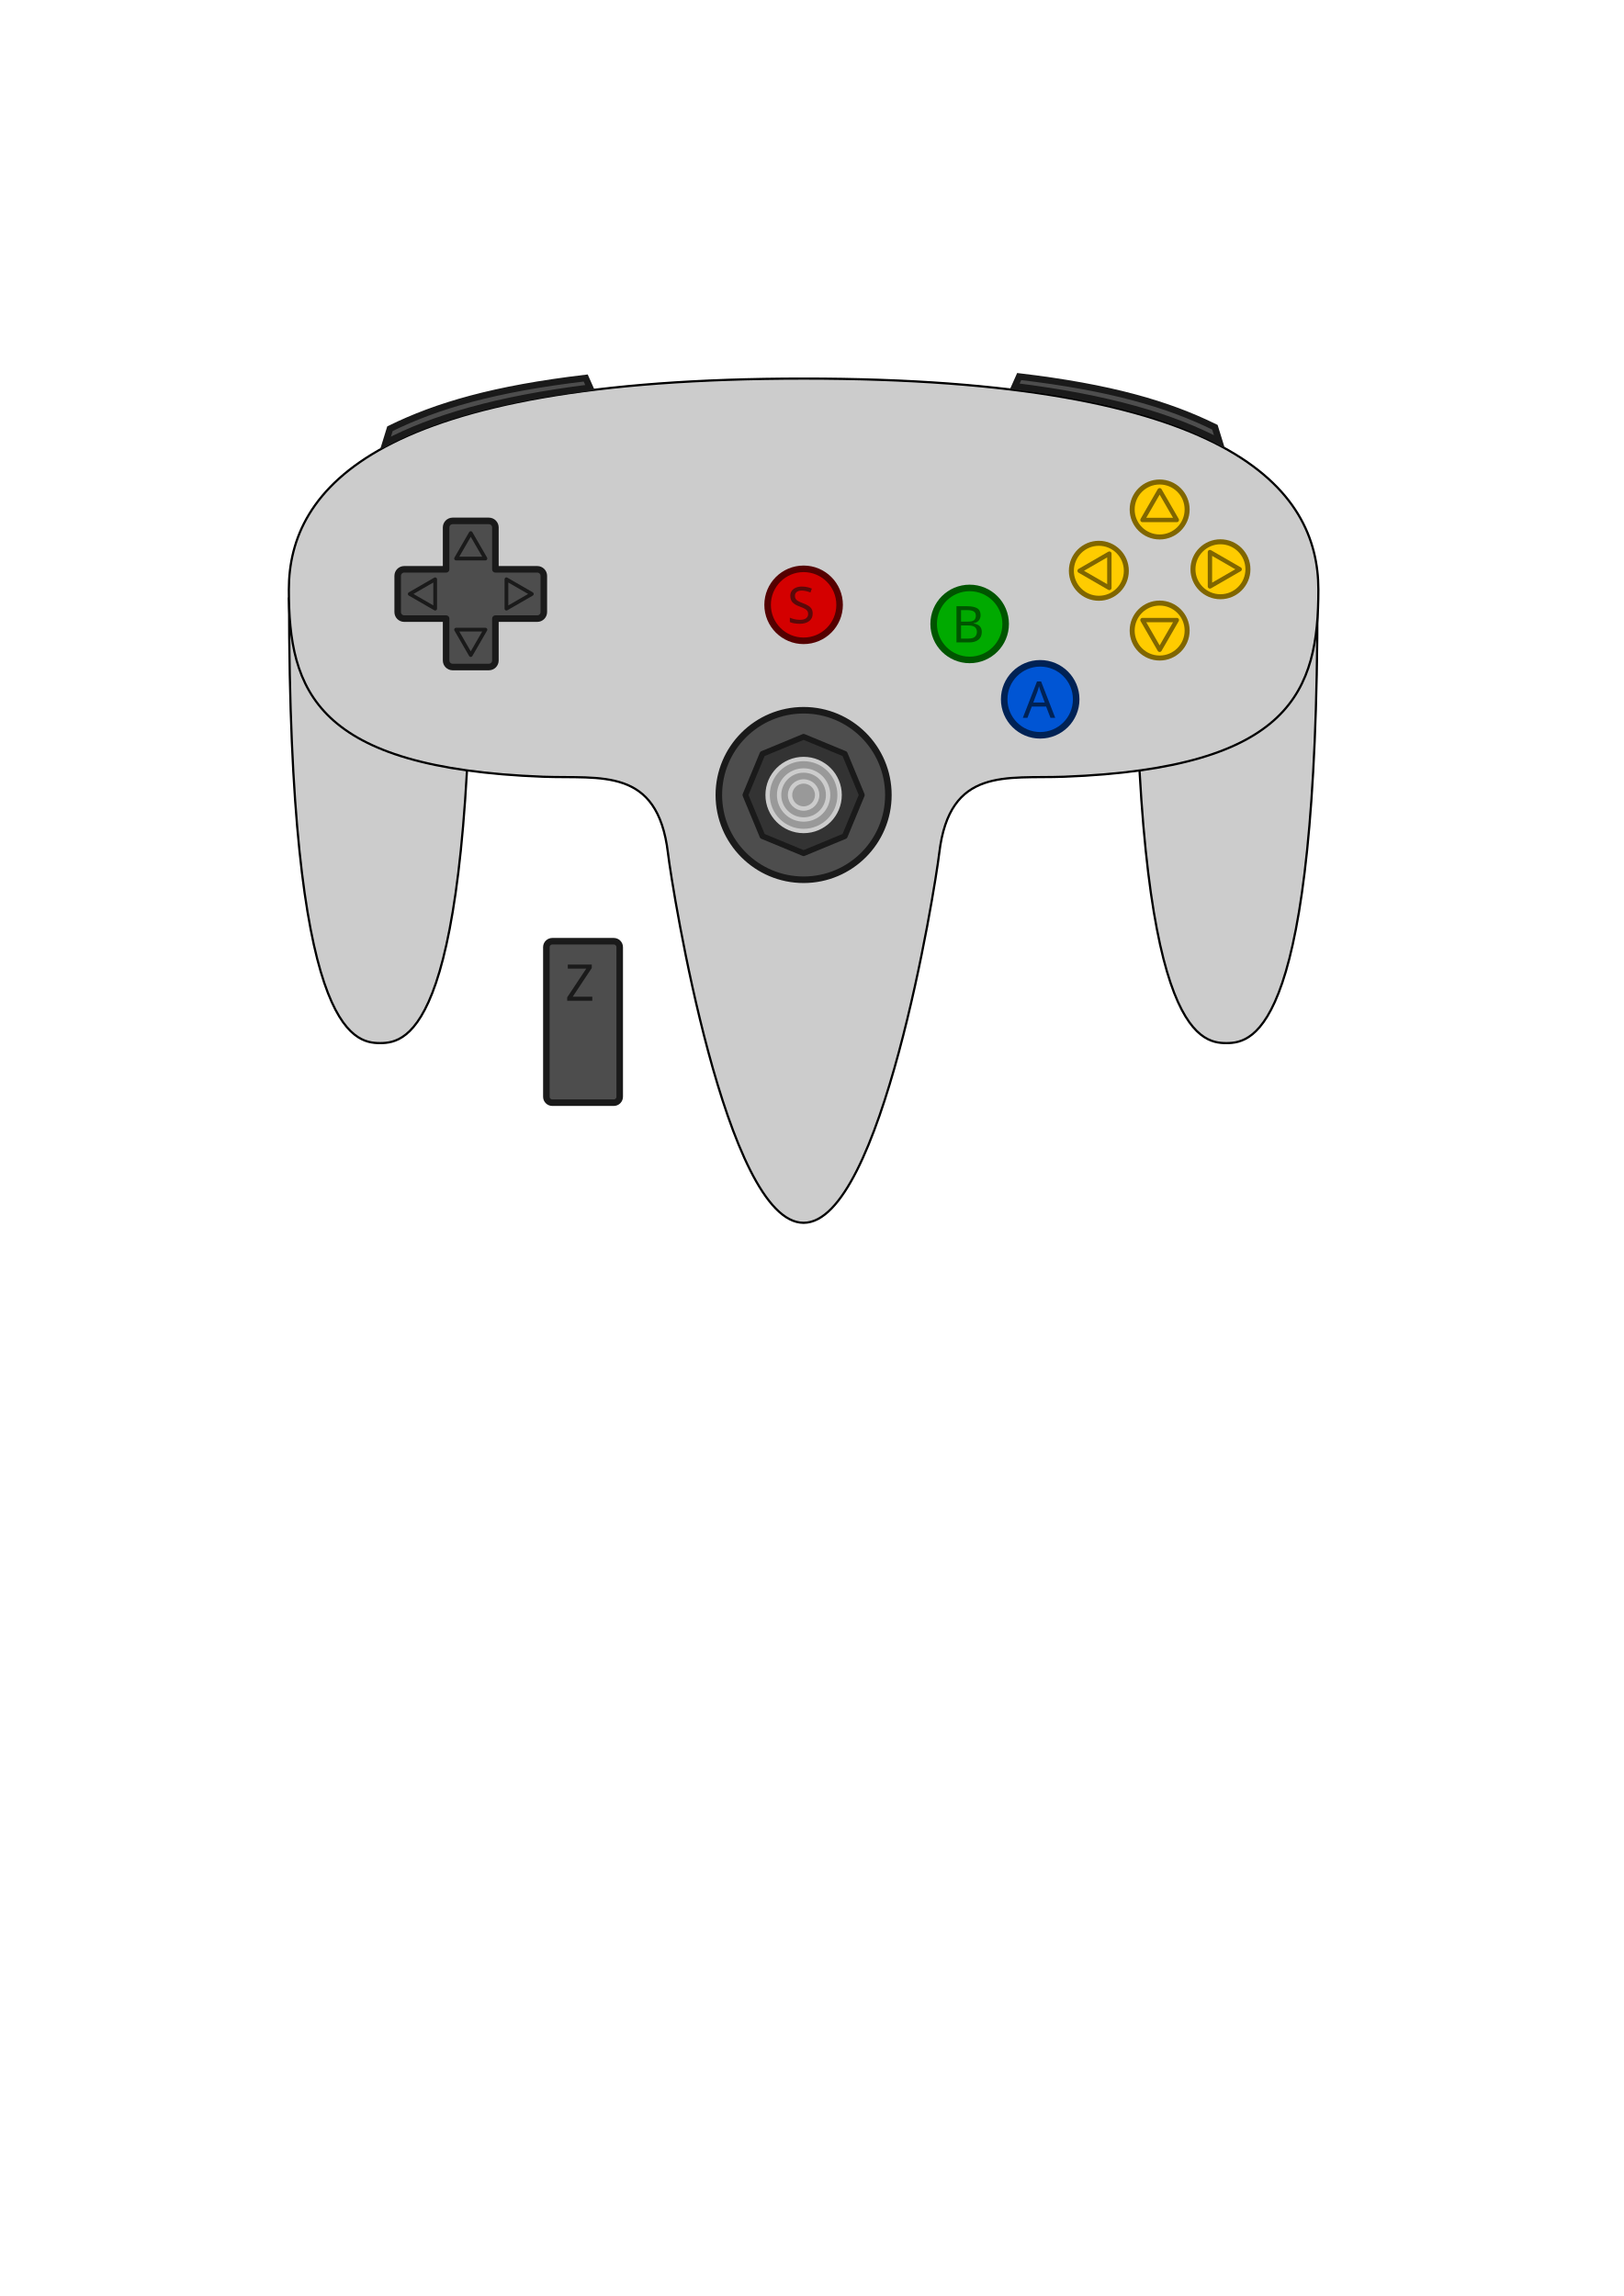
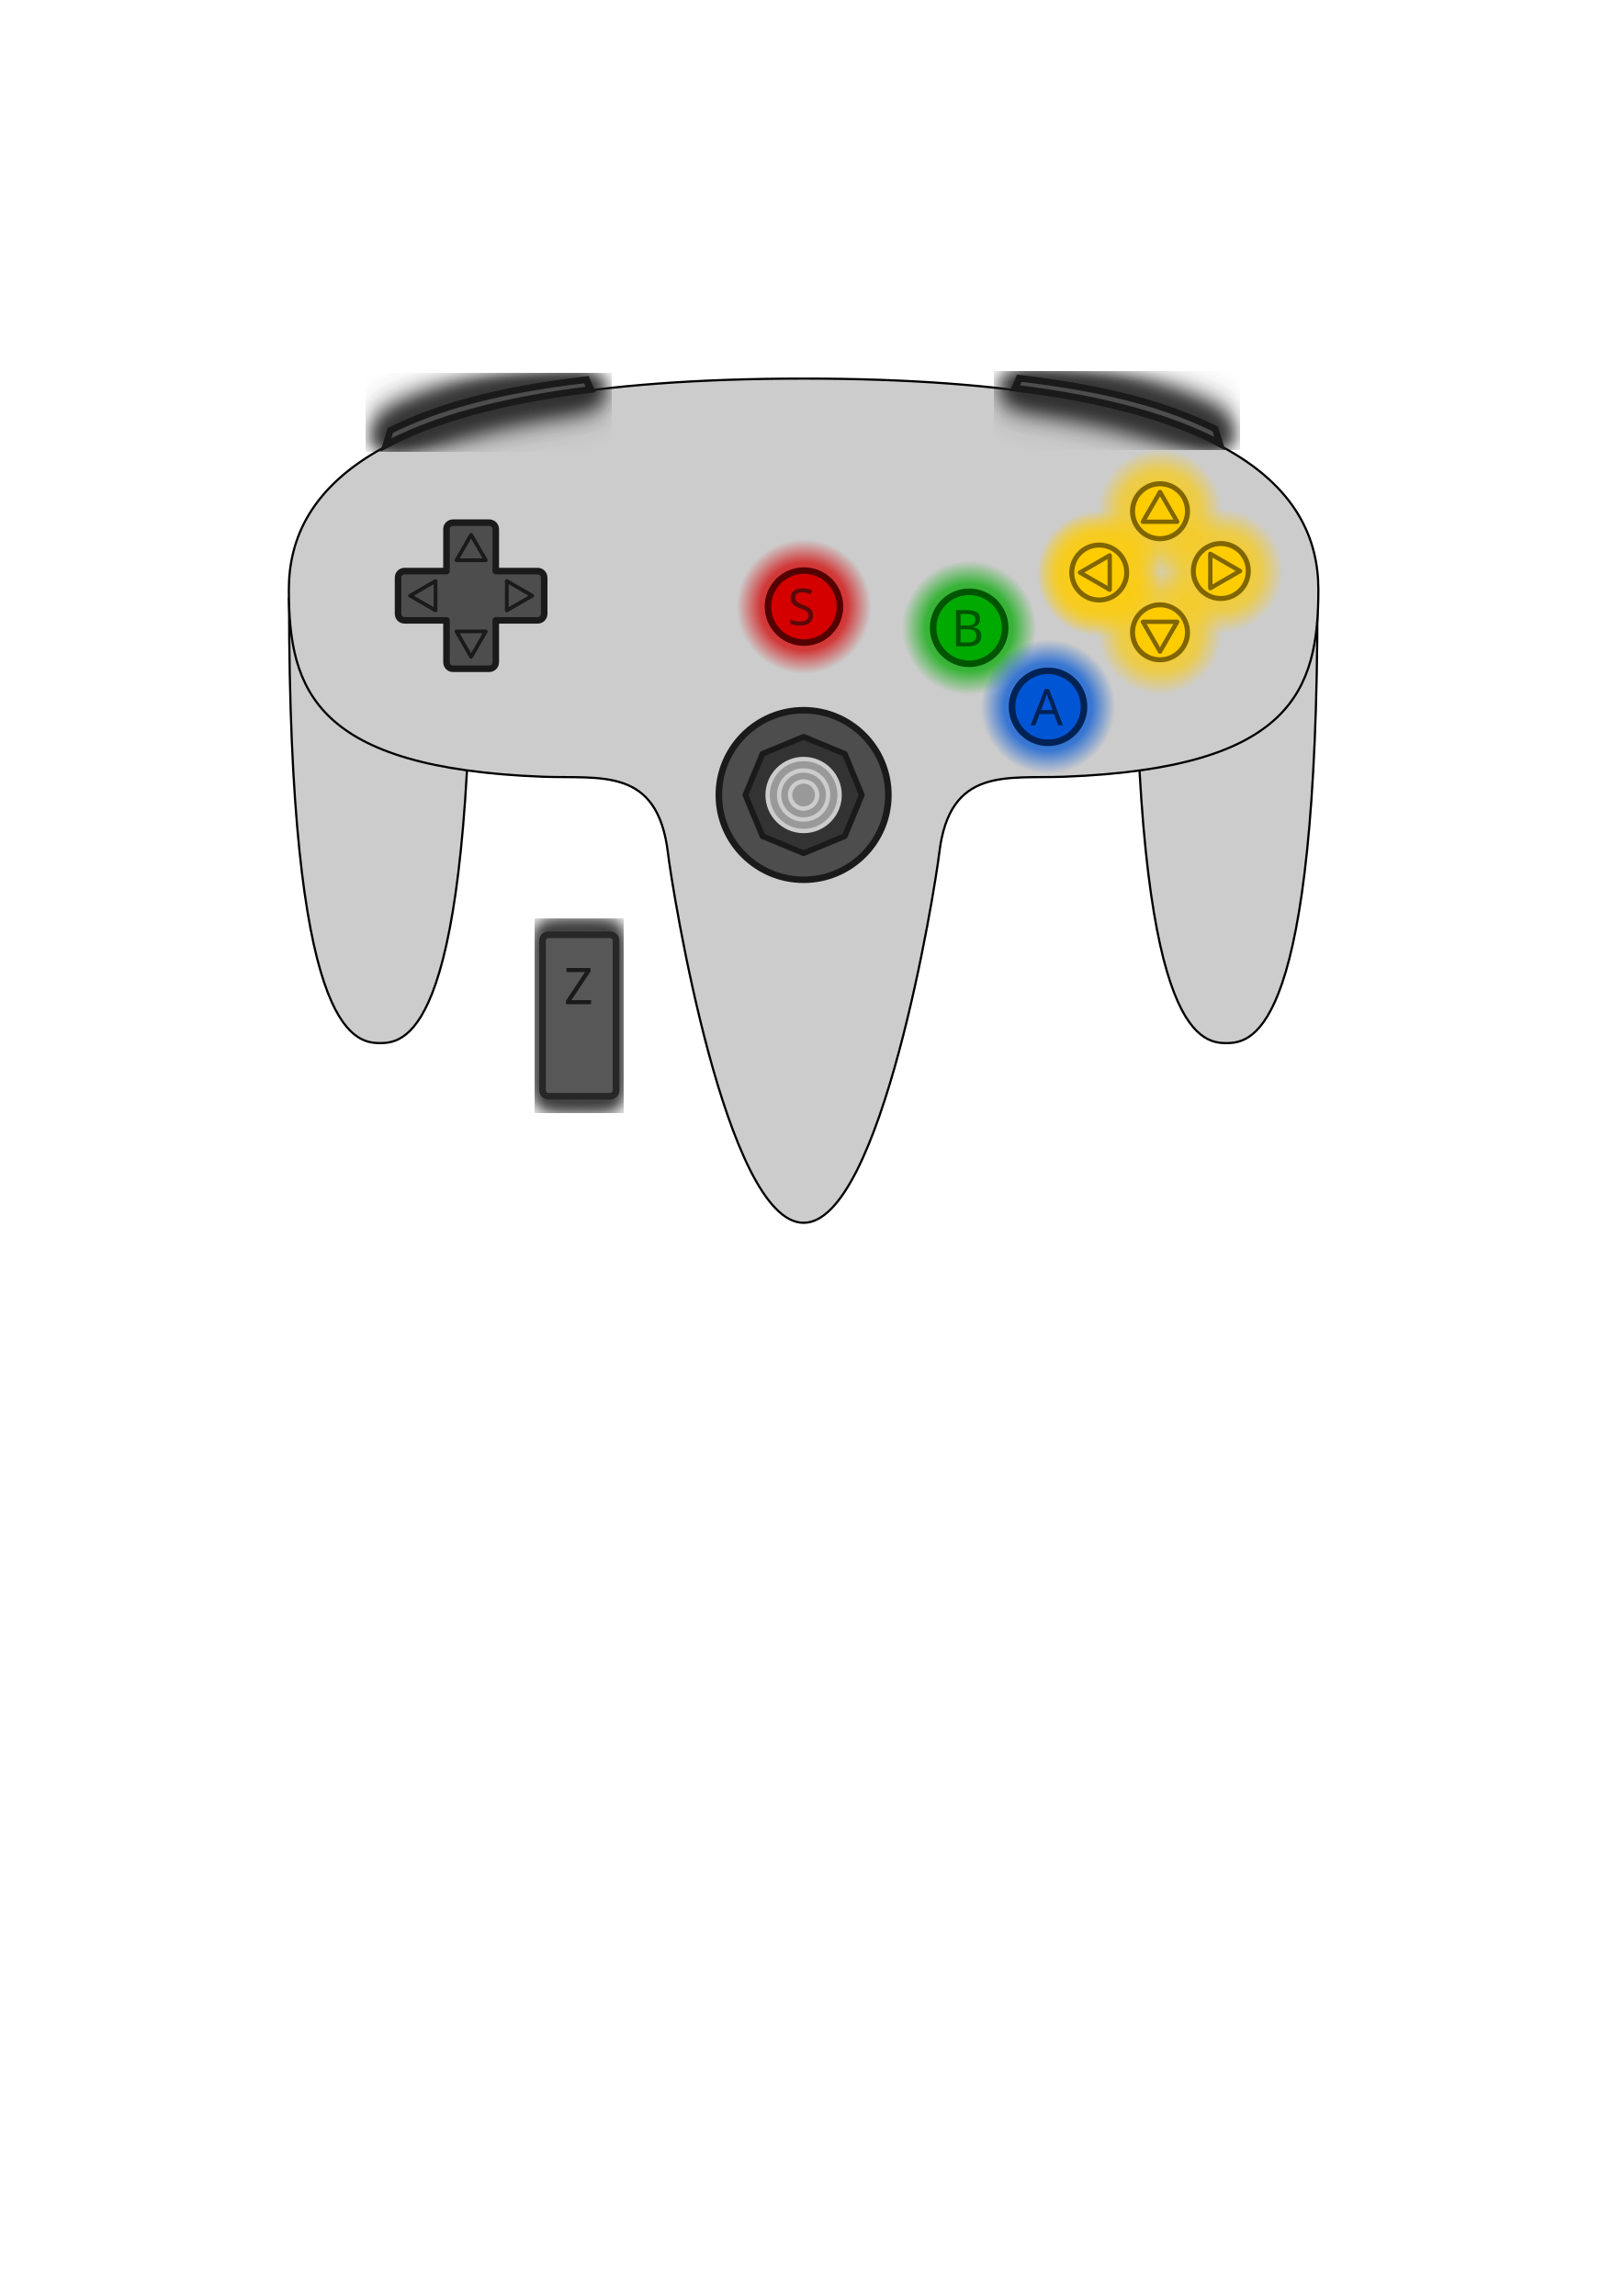
- <svg xmlns="http://www.w3.org/2000/svg" width="744.094" height="1052.362" id="svg2" version="1.1">
-   <defs id="defs4" />
-   <g id="layer1">
+ <svg xmlns="http://www.w3.org/2000/svg" xmlns:xlink="http://www.w3.org/1999/xlink" width="744.094" height="1052.362" id="svg2" version="1.1">
+   <defs id="defs4">
+     <linearGradient id="linearGradient4607">
+       <stop style="stop-color:#1a1a1a;stop-opacity:1;" offset="0" id="stop4609" />
+       <stop style="stop-color:#1a1a1a;stop-opacity:0;" offset="1" id="stop4611" />
+     </linearGradient>
+     <linearGradient id="linearGradient4027">
+       <stop style="stop-color:#ffcc00;stop-opacity:1;" offset="0" id="stop4029" />
+       <stop id="stop4035" offset="0.653" style="stop-color:#ffcc00;stop-opacity:0.652;" />
+       <stop style="stop-color:#ffcc00;stop-opacity:0;" offset="1" id="stop4031" />
+     </linearGradient>
+     <filter id="filter3997" x="-0.53" width="2.059" y="-0.53" height="2.059">
+       <feGaussianBlur stdDeviation="5.558" id="feGaussianBlur3999" />
+     </filter>
+     <radialGradient xlink:href="#linearGradient4027-7" id="radialGradient4033-3" cx="315.572" cy="287.646" fx="315.572" fy="287.646" r="16.497" gradientUnits="userSpaceOnUse" />
+     <linearGradient id="linearGradient4027-7">
+       <stop style="stop-color:#ffcc00;stop-opacity:1;" offset="0" id="stop4029-8" />
+       <stop id="stop4035-0" offset="0.653" style="stop-color:#ffcc00;stop-opacity:0.652;" />
+       <stop style="stop-color:#ffcc00;stop-opacity:0;" offset="1" id="stop4031-1" />
+     </linearGradient>
+     <radialGradient xlink:href="#linearGradient4027-76" id="radialGradient4033-6" cx="315.572" cy="287.646" fx="315.572" fy="287.646" r="16.497" gradientUnits="userSpaceOnUse" />
+     <linearGradient id="linearGradient4027-76">
+       <stop style="stop-color:#ffcc00;stop-opacity:1;" offset="0" id="stop4029-9" />
+       <stop id="stop4035-3" offset="0.653" style="stop-color:#ffcc00;stop-opacity:0.652;" />
+       <stop style="stop-color:#ffcc00;stop-opacity:0;" offset="1" id="stop4031-3" />
+     </linearGradient>
+     <linearGradient id="linearGradient4027-7-0">
+       <stop style="stop-color:#ffcc00;stop-opacity:1;" offset="0" id="stop4029-8-9" />
+       <stop id="stop4035-0-3" offset="0.653" style="stop-color:#ffcc00;stop-opacity:0.652;" />
+       <stop style="stop-color:#ffcc00;stop-opacity:0;" offset="1" id="stop4031-1-8" />
+     </linearGradient>
+     <radialGradient r="16.497" fy="287.646" fx="315.572" cy="287.646" cx="315.572" gradientUnits="userSpaceOnUse" id="radialGradient4098" xlink:href="#linearGradient4027-76" />
+     <radialGradient xlink:href="#linearGradient4027-76" id="radialGradient4355" gradientUnits="userSpaceOnUse" cx="315.572" cy="287.646" fx="315.572" fy="287.646" r="16.497" />
+     <radialGradient xlink:href="#linearGradient4027-76" id="radialGradient4359" gradientUnits="userSpaceOnUse" cx="315.572" cy="287.646" fx="315.572" fy="287.646" r="16.497" />
+     <radialGradient xlink:href="#linearGradient4027-76" id="radialGradient4363" gradientUnits="userSpaceOnUse" cx="315.572" cy="287.646" fx="315.572" fy="287.646" r="16.497" />
+     <radialGradient r="16.497" fy="287.646" fx="315.572" cy="287.646" cx="315.572" gradientUnits="userSpaceOnUse" id="radialGradient4098-4" xlink:href="#linearGradient4027-76-6" />
+     <linearGradient id="linearGradient4027-76-6">
+       <stop style="stop-color:#00aa00;stop-opacity:1;" offset="0" id="stop4029-9-9" />
+       <stop id="stop4035-3-6" offset="0.653" style="stop-color:#00aa00;stop-opacity:0.759;" />
+       <stop style="stop-color:#00aa00;stop-opacity:0;" offset="1" id="stop4031-3-6" />
+     </linearGradient>
+     <radialGradient r="16.497" fy="287.646" fx="315.572" cy="287.646" cx="315.572" gradientUnits="userSpaceOnUse" id="radialGradient4351" xlink:href="#linearGradient4027-76-6" />
+     <radialGradient r="16.497" fy="287.646" fx="315.572" cy="287.646" cx="315.572" gradientUnits="userSpaceOnUse" id="radialGradient4351-5" xlink:href="#linearGradient4027-76-6-7" />
+     <linearGradient id="linearGradient4027-76-6-7">
+       <stop style="stop-color:#0055d4;stop-opacity:1;" offset="0" id="stop4029-9-9-3" />
+       <stop id="stop4035-3-6-4" offset="0.653" style="stop-color:#0055d4;stop-opacity:0.761;" />
+       <stop style="stop-color:#0055d4;stop-opacity:0;" offset="1" id="stop4031-3-6-5" />
+     </linearGradient>
+     <radialGradient r="16.497" fy="287.646" fx="315.572" cy="287.646" cx="315.572" gradientUnits="userSpaceOnUse" id="radialGradient4402" xlink:href="#linearGradient4027-76-6-7" />
+     <radialGradient r="16.497" fy="287.646" fx="315.572" cy="287.646" cx="315.572" gradientUnits="userSpaceOnUse" id="radialGradient4402-4" xlink:href="#linearGradient4027-76-6-7-2" />
+     <linearGradient id="linearGradient4027-76-6-7-2">
+       <stop style="stop-color:#d40000;stop-opacity:1;" offset="0" id="stop4029-9-9-3-7" />
+       <stop id="stop4035-3-6-4-3" offset="0.653" style="stop-color:#d40000;stop-opacity:0.761;" />
+       <stop style="stop-color:#d40000;stop-opacity:0;" offset="1" id="stop4031-3-6-5-0" />
+     </linearGradient>
+     <radialGradient r="16.497" fy="287.646" fx="315.572" cy="287.646" cx="315.572" gradientUnits="userSpaceOnUse" id="radialGradient4472" xlink:href="#linearGradient4027-76-6-7-2" />
+     <radialGradient xlink:href="#linearGradient4027-76" id="radialGradient4493" gradientUnits="userSpaceOnUse" cx="315.572" cy="287.646" fx="315.572" fy="287.646" r="16.497" />
+     <radialGradient r="16.497" fy="287.646" fx="315.572" cy="287.646" cx="315.572" gradientUnits="userSpaceOnUse" id="radialGradient4472-6" xlink:href="#linearGradient4027-76-6-7-2-9" />
+     <linearGradient id="linearGradient4027-76-6-7-2-9">
+       <stop style="stop-color:#d40000;stop-opacity:1;" offset="0" id="stop4029-9-9-3-7-5" />
+       <stop id="stop4035-3-6-4-3-3" offset="0.653" style="stop-color:#d40000;stop-opacity:0.761;" />
+       <stop style="stop-color:#d40000;stop-opacity:0;" offset="1" id="stop4031-3-6-5-0-7" />
+     </linearGradient>
+     <radialGradient r="16.497" fy="287.646" fx="315.572" cy="287.646" cx="315.572" gradientUnits="userSpaceOnUse" id="radialGradient4511" xlink:href="#linearGradient4027-76-6-7-2-9" />
+     <radialGradient xlink:href="#linearGradient4607" id="radialGradient4613" cx="512.043" cy="188.201" fx="512.043" fy="188.201" r="48.358" gradientTransform="matrix(1,0,0,0.3395838,0,124.2908)" gradientUnits="userSpaceOnUse" />
+     <filter color-interpolation-filters="sRGB" id="filter4693">
+       <feGaussianBlur stdDeviation="5" result="result91" id="feGaussianBlur4695" />
+       <feComposite in="SourceGraphic" operator="over" in2="result91" id="feComposite4697" />
+     </filter>
+     <filter id="filter4703" x="-0.106" width="1.211" y="-0.332" height="1.664" color-interpolation-filters="sRGB">
+       <feGaussianBlur stdDeviation="4.127" id="feGaussianBlur4705" result="fbSourceGraphic" />
+       <feColorMatrix result="fbSourceGraphicAlpha" in="fbSourceGraphic" values="0 0 0 -1 0 0 0 0 -1 0 0 0 0 -1 0 0 0 0 1 0" id="feColorMatrix4707" />
+       <feGaussianBlur id="feGaussianBlur4709" stdDeviation="5" result="result91" in="fbSourceGraphic" />
+       <feComposite id="feComposite4711" in2="result91" in="fbSourceGraphic" operator="over" result="fbSourceGraphic" />
+       <feColorMatrix result="fbSourceGraphicAlpha" in="fbSourceGraphic" values="0 0 0 -1 0 0 0 0 -1 0 0 0 0 -1 0 0 0 0 1 0" id="feColorMatrix4713" />
+       <feGaussianBlur id="feGaussianBlur4715" stdDeviation="5" result="result91" in="fbSourceGraphic" />
+       <feComposite id="feComposite4717" in2="result91" in="fbSourceGraphic" operator="over" result="fbSourceGraphic" />
+       <feColorMatrix result="fbSourceGraphicAlpha" in="fbSourceGraphic" values="0 0 0 -1 0 0 0 0 -1 0 0 0 0 -1 0 0 0 0 1 0" id="feColorMatrix4719" />
+       <feGaussianBlur id="feGaussianBlur4721" stdDeviation="5" result="result91" in="fbSourceGraphic" />
+       <feComposite id="feComposite4723" in2="result91" in="fbSourceGraphic" operator="over" />
+     </filter>
+     <filter color-interpolation-filters="sRGB" id="filter4725">
+       <feGaussianBlur stdDeviation="5" result="result91" id="feGaussianBlur4727" />
+       <feComposite in="SourceGraphic" operator="over" in2="result91" id="feComposite4729" result="fbSourceGraphic" />
+       <feColorMatrix result="fbSourceGraphicAlpha" in="fbSourceGraphic" values="0 0 0 -1 0 0 0 0 -1 0 0 0 0 -1 0 0 0 0 1 0" id="feColorMatrix4731" />
+       <feGaussianBlur id="feGaussianBlur4733" stdDeviation="5" result="result91" in="fbSourceGraphic" />
+       <feComposite id="feComposite4735" in2="result91" in="fbSourceGraphic" operator="over" result="fbSourceGraphic" />
+       <feColorMatrix result="fbSourceGraphicAlpha" in="fbSourceGraphic" values="0 0 0 -1 0 0 0 0 -1 0 0 0 0 -1 0 0 0 0 1 0" id="feColorMatrix4737" />
+       <feGaussianBlur id="feGaussianBlur4739" stdDeviation="5" result="result91" in="fbSourceGraphic" />
+       <feComposite id="feComposite4741" in2="result91" in="fbSourceGraphic" operator="over" result="fbSourceGraphic" />
+       <feColorMatrix result="fbSourceGraphicAlpha" in="fbSourceGraphic" values="0 0 0 -1 0 0 0 0 -1 0 0 0 0 -1 0 0 0 0 1 0" id="feColorMatrix4743" />
+       <feGaussianBlur id="feGaussianBlur4745" stdDeviation="5" result="result91" in="fbSourceGraphic" />
+       <feComposite id="feComposite4747" in2="result91" in="fbSourceGraphic" operator="over" />
+     </filter>
+     <filter color-interpolation-filters="sRGB" id="filter4767">
+       <feGaussianBlur stdDeviation="5" result="result91" id="feGaussianBlur4769" />
+       <feComposite in="SourceGraphic" operator="over" in2="result91" id="feComposite4771" result="fbSourceGraphic" />
+       <feColorMatrix result="fbSourceGraphicAlpha" in="fbSourceGraphic" values="0 0 0 -1 0 0 0 0 -1 0 0 0 0 -1 0 0 0 0 1 0" id="feColorMatrix4773" />
+       <feGaussianBlur id="feGaussianBlur4775" stdDeviation="5" result="result91" in="fbSourceGraphic" />
+       <feComposite id="feComposite4777" in2="result91" in="fbSourceGraphic" operator="over" result="fbSourceGraphic" />
+       <feColorMatrix result="fbSourceGraphicAlpha" in="fbSourceGraphic" values="0 0 0 -1 0 0 0 0 -1 0 0 0 0 -1 0 0 0 0 1 0" id="feColorMatrix4779" />
+       <feGaussianBlur id="feGaussianBlur4781" stdDeviation="5" result="result91" in="fbSourceGraphic" />
+       <feComposite id="feComposite4783" in2="result91" in="fbSourceGraphic" operator="over" result="fbSourceGraphic" />
+       <feColorMatrix result="fbSourceGraphicAlpha" in="fbSourceGraphic" values="0 0 0 -1 0 0 0 0 -1 0 0 0 0 -1 0 0 0 0 1 0" id="feColorMatrix4785" />
+       <feGaussianBlur id="feGaussianBlur4787" stdDeviation="5" result="result91" in="fbSourceGraphic" />
+       <feComposite id="feComposite4789" in2="result91" in="fbSourceGraphic" operator="over" />
+     </filter>
+     <filter color-interpolation-filters="sRGB" id="filter4827">
+       <feGaussianBlur stdDeviation="5" result="result91" id="feGaussianBlur4829" />
+       <feComposite in="SourceGraphic" operator="over" in2="result91" id="feComposite4831" result="fbSourceGraphic" />
+       <feColorMatrix result="fbSourceGraphicAlpha" in="fbSourceGraphic" values="0 0 0 -1 0 0 0 0 -1 0 0 0 0 -1 0 0 0 0 1 0" id="feColorMatrix4833" />
+       <feGaussianBlur id="feGaussianBlur4835" stdDeviation="5" result="result91" in="fbSourceGraphic" />
+       <feComposite id="feComposite4837" in2="result91" in="fbSourceGraphic" operator="over" result="fbSourceGraphic" />
+       <feColorMatrix result="fbSourceGraphicAlpha" in="fbSourceGraphic" values="0 0 0 -1 0 0 0 0 -1 0 0 0 0 -1 0 0 0 0 1 0" id="feColorMatrix4839" />
+       <feGaussianBlur id="feGaussianBlur4841" stdDeviation="5" result="result91" in="fbSourceGraphic" />
+       <feComposite id="feComposite4843" in2="result91" in="fbSourceGraphic" operator="over" result="fbSourceGraphic" />
+       <feColorMatrix result="fbSourceGraphicAlpha" in="fbSourceGraphic" values="0 0 0 -1 0 0 0 0 -1 0 0 0 0 -1 0 0 0 0 1 0" id="feColorMatrix4845" />
+       <feGaussianBlur id="feGaussianBlur4847" stdDeviation="5" result="result91" in="fbSourceGraphic" />
+       <feComposite id="feComposite4849" in2="result91" in="fbSourceGraphic" operator="over" />
+     </filter>
+   </defs>
+   <g id="layer1" style="display:inline">
    <g id="g3068" transform="translate(55.34479,10.64323)">
      <path d="m 548.406,263.699 c 0,198.014 -29.084,203.757 -41.731,203.759 -12.647,10e-4 -41.731,-5.743 -41.731,-203.756 z" style="fill:#cccccc;stroke:#000000;stroke-width:1;stroke-linecap:butt;stroke-linejoin:miter;stroke-opacity:1" id="path3027-7-3" />
      <path d="m 160.584,263.696 c 0,198.014 -29.084,203.757 -41.731,203.759 -12.647,10e-4 -41.731,-5.743 -41.731,-203.756 z" style="fill:#cccccc;stroke:#000000;stroke-width:1;stroke-linecap:butt;stroke-linejoin:miter;stroke-opacity:1" id="path3027-7" />
      <path d="m 548.825,259.606 c 0,46.12 -11.947,81.817 -116.53,85.766 -26.373,0.996 -52.46,-4.672 -57.199,34.932 -2.078,17.365 -26.581,169.52 -62.171,169.52 -35.59,8.2e-4 -60.093,-152.154 -62.171,-169.519 C 246.015,340.703 219.929,346.37 193.555,345.374 88.972,341.425 77.025,305.727 77.025,259.608 c 0,-46.119 39.895,-96.728 235.9,-96.729 196.005,-8.2e-4 235.9,50.607 235.9,96.727 z" style="fill:#cccccc;stroke:#000000;stroke-width:1;stroke-linecap:butt;stroke-linejoin:miter;stroke-opacity:1" id="path2985-0" />
    </g>
-     <g id="g3629" transform="translate(-133.0404,-25.54375)">
-       <g transform="matrix(0,-1,1,0,394.0263,817.3269)" id="g3609">
-         <g id="g3143" transform="translate(74.91214,-140.1276)">
-           <path d="m 332.069,287.646 c 0,9.111 -7.386,16.497 -16.497,16.497 -9.111,0 -16.497,-7.386 -16.497,-16.497 0,-9.111 7.386,-16.497 16.497,-16.497 9.111,0 16.497,7.386 16.497,16.497 z" id="path3073-5-7-1" style="fill:#ffcc00;fill-opacity:1;stroke:#806600;stroke-width:3;stroke-linejoin:round;stroke-miterlimit:4;stroke-opacity:1;stroke-dasharray:none" transform="matrix(0.7634444,0,0,0.7634444,186.9363,190.9736)" />
-           <path transform="matrix(0.5135109,0,0,0.5135109,206.5063,165.0351)" d="m 413.893,478.16 26.535,-15.32 0,30.64 z" id="path3141" style="fill:#ffcc00;fill-opacity:1;stroke:#806600;stroke-width:3.895;stroke-linejoin:round;stroke-miterlimit:4;stroke-opacity:1;stroke-dasharray:none" />
-         </g>
-         <g transform="matrix(-1,0,0,-1,986.1212,681.0232)" id="g3143-1-9">
-           <path d="m 332.069,287.646 c 0,9.111 -7.386,16.497 -16.497,16.497 -9.111,0 -16.497,-7.386 -16.497,-16.497 0,-9.111 7.386,-16.497 16.497,-16.497 9.111,0 16.497,7.386 16.497,16.497 z" id="path3073-5-7-1-6-2" style="fill:#ffcc00;fill-opacity:1;stroke:#806600;stroke-width:3;stroke-linejoin:round;stroke-miterlimit:4;stroke-opacity:1;stroke-dasharray:none" transform="matrix(0.7634444,0,0,0.7634444,186.9363,190.9736)" />
-           <path transform="matrix(0.5135109,0,0,0.5135109,206.5063,165.0351)" d="m 413.893,478.16 26.535,-15.32 0,30.64 z" id="path3141-9-5" style="fill:#ffcc00;fill-opacity:1;stroke:#806600;stroke-width:3.895;stroke-linejoin:round;stroke-miterlimit:4;stroke-opacity:1;stroke-dasharray:none" />
-         </g>
-       </g>
-       <g transform="matrix(0,-1,1,0,377.7782,951.2844)" id="g3621">
-         <g transform="matrix(0,-1,1,0,254.2474,742.4148)" id="g3143-1">
-           <path d="m 332.069,287.646 c 0,9.111 -7.386,16.497 -16.497,16.497 -9.111,0 -16.497,-7.386 -16.497,-16.497 0,-9.111 7.386,-16.497 16.497,-16.497 9.111,0 16.497,7.386 16.497,16.497 z" id="path3073-5-7-1-6" style="fill:#ffcc00;fill-opacity:1;stroke:#806600;stroke-width:3;stroke-linejoin:round;stroke-miterlimit:4;stroke-opacity:1;stroke-dasharray:none" transform="matrix(0.7634444,0,0,0.7634444,186.9363,190.9736)" />
-           <path transform="matrix(0.5135109,0,0,0.5135109,206.5063,165.0351)" d="m 413.893,478.16 26.535,-15.32 0,30.64 z" id="path3141-9" style="fill:#ffcc00;fill-opacity:1;stroke:#806600;stroke-width:3.895;stroke-linejoin:round;stroke-miterlimit:4;stroke-opacity:1;stroke-dasharray:none" />
-         </g>
-         <g transform="matrix(0,1,-1,0,1074.701,-169.0229)" id="g3143-1-9-5">
-           <path d="m 332.069,287.646 c 0,9.111 -7.386,16.497 -16.497,16.497 -9.111,0 -16.497,-7.386 -16.497,-16.497 0,-9.111 7.386,-16.497 16.497,-16.497 9.111,0 16.497,7.386 16.497,16.497 z" id="path3073-5-7-1-6-2-4" style="fill:#ffcc00;fill-opacity:1;stroke:#806600;stroke-width:3;stroke-linejoin:round;stroke-miterlimit:4;stroke-opacity:1;stroke-dasharray:none" transform="matrix(0.7634444,0,0,0.7634444,186.9363,190.9736)" />
-           <path transform="matrix(0.5135109,0,0,0.5135109,206.5063,165.0351)" d="m 413.893,478.16 26.535,-15.32 0,30.64 z" id="path3141-9-5-0" style="fill:#ffcc00;fill-opacity:1;stroke:#806600;stroke-width:3.895;stroke-linejoin:round;stroke-miterlimit:4;stroke-opacity:1;stroke-dasharray:none" />
-         </g>
-       </g>
-     </g>
-     <g id="g3319" transform="translate(72.65437,161.1612)">
+     <path style="fill:#4d4d4d;fill-opacity:1;stroke:#1a1a1a;stroke-width:3;stroke-linejoin:round;stroke-miterlimit:4;stroke-opacity:1;stroke-dasharray:none" id="path3411" d="m 438.501,392.482 a 38.848,38.848 0 1 1 -77.696,0 38.848,38.848 0 1 1 77.696,0 z" transform="translate(-31.38353,-28.09759)" />
+     <path style="fill:#333333;fill-opacity:1;stroke:#1a1a1a;stroke-width:3;stroke-linejoin:round;stroke-miterlimit:4;stroke-opacity:1;stroke-dasharray:none" id="path3413" d="m 400.985,383.703 -21.554,8.928 -21.554,-8.928 -8.928,-21.554 8.928,-21.554 21.554,-8.928 21.554,8.928 8.928,21.554 z" transform="matrix(0.8752053,0,0,0.8752053,36.18957,47.42984)" />
+     <text xml:space="preserve" style="font-size:40px;font-style:normal;font-weight:normal;line-height:125%;letter-spacing:0px;word-spacing:0px;fill:#000000;fill-opacity:1;stroke:none;font-family:Sans" x="289.222" y="474.967" id="text3501">
+       <tspan id="tspan3503" x="289.222" y="474.967" style="font-size:32px;fill:#1a1a1a" />
+     </text>
+   </g>
+   <g id="layer2" style="opacity:0.94;display:inline">
+     <path transform="matrix(0,1.735455,-1.735455,0,1030.798,-313.3391)" style="fill:url(#radialGradient4098);fill-opacity:1;stroke:none" id="path3073-5-7-1-6-2-0" d="m 332.069,287.646 a 16.497,16.497 0 1 1 -32.994,0 16.497,16.497 0 1 1 32.994,0 z" />
+     <path d="m 332.069,287.646 a 16.497,16.497 0 1 1 -32.994,0 16.497,16.497 0 1 1 32.994,0 z" id="path4353" style="fill:url(#radialGradient4355);fill-opacity:1;stroke:none" transform="matrix(0,1.735455,-1.735455,0,1058.659,-285.9411)" />
+     <path transform="matrix(0,1.735455,-1.735455,0,1030.798,-257.8457)" style="fill:url(#radialGradient4359);fill-opacity:1;stroke:none" id="path4357" d="m 332.069,287.646 a 16.497,16.497 0 1 1 -32.994,0 16.497,16.497 0 1 1 32.994,0 z" />
+     <path d="m 332.069,287.646 a 16.497,16.497 0 1 1 -32.994,0 16.497,16.497 0 1 1 32.994,0 z" id="path4361" style="fill:url(#radialGradient4363);fill-opacity:1;stroke:none" transform="matrix(0,1.735455,-1.735455,0,1003.005,-284.2526)" />
+     <path transform="matrix(0,1.735455,-1.735455,0,1002.937,-285.2436)" style="fill:url(#radialGradient4493);fill-opacity:1;stroke:none" id="path4365" d="m 332.069,287.646 a 16.497,16.497 0 1 1 -32.994,0 16.497,16.497 0 1 1 32.994,0 z" />
+     <path transform="matrix(0,1.86854,-1.86854,0,981.622,-301.9058)" style="fill:url(#radialGradient4351);fill-opacity:1;stroke:none" id="path3073-5-7-1-6-2-0-7" d="m 332.069,287.646 a 16.497,16.497 0 1 1 -32.994,0 16.497,16.497 0 1 1 32.994,0 z" />
+     <path transform="matrix(0,1.86854,-1.86854,0,1017.754,-265.6921)" style="fill:url(#radialGradient4402);fill-opacity:1;stroke:none" id="path3073-5-7-1-6-2-0-7-4" d="m 332.069,287.646 a 16.497,16.497 0 1 1 -32.994,0 16.497,16.497 0 1 1 32.994,0 z" />
+     <path transform="matrix(0,1.86854,-1.86854,0,905.9156,-311.6399)" style="fill:url(#radialGradient4472);fill-opacity:1;stroke:none" id="path3073-5-7-1-6-2-0-7-4-9" d="m 332.069,287.646 a 16.497,16.497 0 1 1 -32.994,0 16.497,16.497 0 1 1 32.994,0 z" />
+     <path d="m 466.892,173.415 c 41.955,4.963 68.185,12.661 89.703,23.241 l 2.037,6.602 c -21.222,-11.224 -50.81,-20.076 -93.715,-25.393 z" style="fill:#4d4d4d;stroke:#1a1a1a;stroke-width:3;stroke-linecap:butt;stroke-linejoin:miter;stroke-opacity:1;display:inline;filter:url(#filter4725)" id="path4532" />
+     <path id="path2985-0-9-8-1" style="fill:#4d4d4d;stroke:#1a1a1a;stroke-width:3;stroke-linecap:butt;stroke-linejoin:miter;stroke-opacity:1;display:inline;filter:url(#filter4767)" d="m 268.922,174.009 c -41.955,4.963 -68.185,12.661 -89.703,23.241 l -2.037,6.602 c 21.222,-11.224 50.81,-20.076 93.715,-25.393 z" />
+     <rect style="fill:#4d4d4d;fill-opacity:1;stroke:#1a1a1a;stroke-width:3;stroke-linejoin:round;stroke-miterlimit:4;stroke-opacity:1;stroke-dasharray:none;display:inline" id="rect3499-2" width="33.613" height="74.001" x="248.742" y="428.388" rx="2.725" />
+     <rect style="fill:#4d4d4d;fill-opacity:1;stroke:#1a1a1a;stroke-width:3;stroke-linejoin:round;stroke-miterlimit:4;stroke-opacity:1;stroke-dasharray:none;display:inline;filter:url(#filter4827)" id="rect3499" width="33.613" height="74.001" x="248.652" y="428.446" rx="2.725" />
+   </g>
+   <g id="layer3" style="display:inline">
+     <g id="g3143" transform="matrix(0,-1,1,0,121.026,717.6726)">
+       <path d="m 332.069,287.646 a 16.497,16.497 0 1 1 -32.994,0 16.497,16.497 0 1 1 32.994,0 z" id="path3073-5-7-1" style="fill:#ffcc00;fill-opacity:1;stroke:#806600;stroke-width:3;stroke-linejoin:round;stroke-miterlimit:4;stroke-opacity:1;stroke-dasharray:none" transform="matrix(0.7634444,0,0,0.7634444,186.9363,190.9736)" />
+       <path transform="matrix(0.5135109,0,0,0.5135109,206.5063,165.0351)" d="m 413.893,478.16 26.535,-15.32 0,30.64 z" id="path3141" style="fill:#ffcc00;fill-opacity:1;stroke:#806600;stroke-width:3.895;stroke-linejoin:round;stroke-miterlimit:4;stroke-opacity:1;stroke-dasharray:none" />
+     </g>
+     <g transform="matrix(0,1,-1,0,942.1769,-193.5365)" id="g3143-1-9">
+       <path d="m 332.069,287.646 a 16.497,16.497 0 1 1 -32.994,0 16.497,16.497 0 1 1 32.994,0 z" id="path3073-5-7-1-6-2" style="fill:#ffcc00;fill-opacity:1;stroke:#806600;stroke-width:3;stroke-linejoin:round;stroke-miterlimit:4;stroke-opacity:1;stroke-dasharray:none" transform="matrix(0.7634444,0,0,0.7634444,186.9363,190.9736)" />
+       <path transform="matrix(0.5135109,0,0,0.5135109,206.5063,165.0351)" d="m 413.893,478.16 26.535,-15.32 0,30.64 z" id="path3141-9-5" style="fill:#ffcc00;fill-opacity:1;stroke:#806600;stroke-width:3.895;stroke-linejoin:round;stroke-miterlimit:4;stroke-opacity:1;stroke-dasharray:none" />
+     </g>
+     <g transform="matrix(-1,0,0,-1,987.3203,672.2948)" id="g3143-1">
+       <path d="m 332.069,287.646 a 16.497,16.497 0 1 1 -32.994,0 16.497,16.497 0 1 1 32.994,0 z" id="path3073-5-7-1-6" style="fill:#ffcc00;fill-opacity:1;stroke:#806600;stroke-width:3;stroke-linejoin:round;stroke-miterlimit:4;stroke-opacity:1;stroke-dasharray:none" transform="matrix(0.7634444,0,0,0.7634444,186.9363,190.9736)" />
+       <path transform="matrix(0.5135109,0,0,0.5135109,206.5063,165.0351)" d="m 413.893,478.16 26.535,-15.32 0,30.64 z" id="path3141-9" style="fill:#ffcc00;fill-opacity:1;stroke:#806600;stroke-width:3.895;stroke-linejoin:round;stroke-miterlimit:4;stroke-opacity:1;stroke-dasharray:none" />
+     </g>
+     <g transform="translate(75.8826,-148.1586)" id="g3143-1-9-5">
+       <path d="m 332.069,287.646 a 16.497,16.497 0 1 1 -32.994,0 16.497,16.497 0 1 1 32.994,0 z" id="path3073-5-7-1-6-2-4" style="fill:#ffcc00;fill-opacity:1;stroke:#806600;stroke-width:3;stroke-linejoin:round;stroke-miterlimit:4;stroke-opacity:1;stroke-dasharray:none" transform="matrix(0.7634444,0,0,0.7634444,186.9363,190.9736)" />
+       <path transform="matrix(0.5135109,0,0,0.5135109,206.5063,165.0351)" d="m 413.893,478.16 26.535,-15.32 0,30.64 z" id="path3141-9-5-0" style="fill:#ffcc00;fill-opacity:1;stroke:#806600;stroke-width:3.895;stroke-linejoin:round;stroke-miterlimit:4;stroke-opacity:1;stroke-dasharray:none" />
+     </g>
+     <g id="g3319" transform="translate(72.82209,161.9628)">
      <path id="rect3223" d="m 134.781,77.594 c -1.662,0 -3,1.338 -3,3 l 0,19.188 -19.188,0 c -1.662,0 -3,1.338 -3,3 l 0,16.594 c 0,1.662 1.338,3 3,3 l 19.188,0 0,19.188 c 0,1.662 1.338,3 3,3 l 16.594,0 c 1.662,0 3,-1.338 3,-3 l 0,-19.188 19.188,0 c 1.662,0 3,-1.338 3,-3 l 0,-16.594 c 0,-1.662 -1.338,-3 -3,-3 l -19.188,0 0,-19.188 c 0,-1.662 -1.338,-3 -3,-3 l -16.594,0 z" style="fill:#4d4d4d;fill-opacity:1;stroke:#1a1a1a;stroke-width:3;stroke-linejoin:round;stroke-miterlimit:4;stroke-opacity:1;stroke-dasharray:none" />
      <path transform="matrix(0,0.4393143,-0.4393143,0,353.1406,-98.65175)" d="m 413.893,478.16 26.535,-15.32 0,30.64 z" id="path3141-9-5-0-9" style="fill:#4d4d4d;fill-opacity:1;stroke:#1a1a1a;stroke-width:3.895;stroke-linejoin:round;stroke-miterlimit:4;stroke-opacity:1;stroke-dasharray:none" />
      <path transform="matrix(0.4393143,0,0,0.4393143,-66.71155,-98.98435)" d="m 413.893,478.16 26.535,-15.32 0,30.64 z" id="path3141-9-5-0-9-4" style="fill:#4d4d4d;fill-opacity:1;stroke:#1a1a1a;stroke-width:3.895;stroke-linejoin:round;stroke-miterlimit:4;stroke-opacity:1;stroke-dasharray:none" />
      <path transform="matrix(0,-0.4393143,0.4393143,0,-66.98435,320.9194)" d="m 413.893,478.16 26.535,-15.32 0,30.64 z" id="path3141-9-5-0-9-6" style="fill:#4d4d4d;fill-opacity:1;stroke:#1a1a1a;stroke-width:3.895;stroke-linejoin:round;stroke-miterlimit:4;stroke-opacity:1;stroke-dasharray:none" />
      <path transform="matrix(-0.4393143,0,0,-0.4393143,352.9126,321.1406)" d="m 413.893,478.16 26.535,-15.32 0,30.64 z" id="path3141-9-5-0-9-1" style="fill:#4d4d4d;fill-opacity:1;stroke:#1a1a1a;stroke-width:3.895;stroke-linejoin:round;stroke-miterlimit:4;stroke-opacity:1;stroke-dasharray:none" />
    </g>
-     <path id="path2985-0-9-8" style="fill:#4d4d4d;stroke:#1a1a1a;stroke-width:3;stroke-linecap:butt;stroke-linejoin:miter;stroke-opacity:1" d="m 268.409,173.253 c -41.955,4.963 -68.185,12.661 -89.703,23.241 l -2.037,6.602 c 21.222,-11.224 50.81,-20.076 93.715,-25.393 z" />
-     <path id="path2985-0-9-8-9" style="fill:#4d4d4d;stroke:#1a1a1a;stroke-width:3;stroke-linecap:butt;stroke-linejoin:miter;stroke-opacity:1" d="m 467.054,172.586 c 41.955,4.963 68.185,12.661 89.703,23.241 l 2.037,6.602 C 537.572,191.205 507.983,182.352 465.079,177.036 z" />
-     <g id="g3458" transform="translate(-27.12624,-11.06842)">
-       <path transform="translate(-4.257292,-17.02917)" d="m 438.501,392.482 c 0,21.455 -17.393,38.848 -38.848,38.848 -21.455,0 -38.848,-17.393 -38.848,-38.848 0,-21.455 17.393,-38.848 38.848,-38.848 21.455,0 38.848,17.393 38.848,38.848 z" id="path3411" style="fill:#4d4d4d;fill-opacity:1;stroke:#1a1a1a;stroke-width:3;stroke-linejoin:round;stroke-miterlimit:4;stroke-opacity:1;stroke-dasharray:none" />
-       <path transform="matrix(0.8752053,0,0,0.8752053,63.31581,58.49826)" d="m 400.985,383.703 -21.554,8.928 -21.554,-8.928 -8.928,-21.554 8.928,-21.554 21.554,-8.928 21.554,8.928 8.928,21.554 z" id="path3413" style="fill:#333333;fill-opacity:1;stroke:#1a1a1a;stroke-width:3;stroke-linejoin:round;stroke-miterlimit:4;stroke-opacity:1;stroke-dasharray:none" />
-       <g transform="translate(-124.5258,-88.33883)" id="g3453">
-         <path style="fill:#999999;fill-opacity:1;stroke:#cccccc;stroke-width:2;stroke-linejoin:round;stroke-miterlimit:4;stroke-opacity:1;stroke-dasharray:none" id="path3415" d="m 536.419,463.792 c 0,9.111 -7.386,16.497 -16.497,16.497 -9.111,0 -16.497,-7.386 -16.497,-16.497 0,-9.111 7.386,-16.497 16.497,-16.497 9.111,0 16.497,7.386 16.497,16.497 z" />
-         <path transform="matrix(0.6806485,0,0,0.6806485,166.0378,148.1126)" style="fill:#999999;fill-opacity:1;stroke:#cccccc;stroke-width:2.938;stroke-linejoin:round;stroke-miterlimit:4;stroke-opacity:1;stroke-dasharray:none" id="path3415-1" d="m 536.419,463.792 c 0,9.111 -7.386,16.497 -16.497,16.497 -9.111,0 -16.497,-7.386 -16.497,-16.497 0,-9.111 7.386,-16.497 16.497,-16.497 9.111,0 16.497,7.386 16.497,16.497 z" />
-         <path transform="matrix(0.3765041,0,0,0.3765041,324.1691,289.1721)" style="fill:#999999;fill-opacity:1;stroke:#cccccc;stroke-width:5.312;stroke-linejoin:round;stroke-miterlimit:4;stroke-opacity:1;stroke-dasharray:none" id="path3415-1-9" d="m 536.419,463.792 c 0,9.111 -7.386,16.497 -16.497,16.497 -9.111,0 -16.497,-7.386 -16.497,-16.497 0,-9.111 7.386,-16.497 16.497,-16.497 9.111,0 16.497,7.386 16.497,16.497 z" />
-       </g>
-     </g>
-     <rect style="fill:#4d4d4d;fill-opacity:1;stroke:#1a1a1a;stroke-width:3;stroke-linejoin:round;stroke-miterlimit:4;stroke-opacity:1;stroke-dasharray:none" id="rect3499" width="33.613" height="74.001" x="250.382" y="431.406" rx="2.725" />
-     <text xml:space="preserve" style="font-size:40px;font-style:normal;font-weight:normal;line-height:125%;letter-spacing:0px;word-spacing:0px;fill:#000000;fill-opacity:1;stroke:none;font-family:Sans" x="289.222" y="474.967" id="text3501">
-       <tspan id="tspan3503" x="289.222" y="474.967" style="font-size:32px;fill:#1a1a1a" />
-     </text>
-     <g id="g3599" transform="translate(-32.19577,-4.523372)">
-       <path d="m 332.069,287.646 c 0,9.111 -7.386,16.497 -16.497,16.497 -9.111,0 -16.497,-7.386 -16.497,-16.497 0,-9.111 7.386,-16.497 16.497,-16.497 9.111,0 16.497,7.386 16.497,16.497 z" id="path3073-5" style="fill:#00aa00;fill-opacity:1;stroke:#005500;stroke-width:3;stroke-linejoin:round;stroke-miterlimit:4;stroke-opacity:1;stroke-dasharray:none" transform="translate(160.9867,2.854478)" />
+     <path id="path2985-0-9-8" style="fill:#4d4d4d;stroke:#1a1a1a;stroke-width:3;stroke-linecap:butt;stroke-linejoin:miter;stroke-opacity:1" d="m 268.577,174.054 c -41.955,4.963 -68.185,12.661 -89.703,23.241 l -2.037,6.602 c 21.222,-11.224 50.81,-20.076 93.715,-25.393 z" />
+     <path id="path2985-0-9-8-9" style="fill:#4d4d4d;stroke:#1a1a1a;stroke-width:3;stroke-linecap:butt;stroke-linejoin:miter;stroke-opacity:1" d="m 467.222,173.387 c 41.955,4.963 68.185,12.661 89.703,23.241 l 2.037,6.602 c -21.222,-11.224 -50.81,-20.076 -93.715,-25.393 z" />
+     <g id="g3599" transform="translate(-32.41463,-2.748163)">
+       <path d="m 332.069,287.646 a 16.497,16.497 0 1 1 -32.994,0 16.497,16.497 0 1 1 32.994,0 z" id="path3073-5" style="fill:#00aa00;fill-opacity:1;stroke:#005500;stroke-width:3;stroke-linejoin:round;stroke-miterlimit:4;stroke-opacity:1;stroke-dasharray:none" transform="translate(160.9867,2.854478)" />
      <text id="text3501-4" y="298.972" x="468.269" style="font-size:29.05px;font-style:normal;font-weight:normal;line-height:125%;letter-spacing:0px;word-spacing:0px;fill:#005500;fill-opacity:1;stroke:none;font-family:Sans" xml:space="preserve">
        <tspan style="font-size:23.24px;fill:#005500;fill-opacity:1" y="298.972" x="468.269" id="tspan3503-5">B</tspan>
      </text>
    </g>
-     <g id="g3604" transform="translate(-34.05833,-8.780664)">
-       <path d="m 332.069,287.646 c 0,9.111 -7.386,16.497 -16.497,16.497 -9.111,0 -16.497,-7.386 -16.497,-16.497 0,-9.111 7.386,-16.497 16.497,-16.497 9.111,0 16.497,7.386 16.497,16.497 z" id="path3073-5-7" style="fill:#0055d4;fill-opacity:1;stroke:#002255;stroke-width:3;stroke-linejoin:round;stroke-miterlimit:4;stroke-opacity:1;stroke-dasharray:none" transform="translate(195.1742,41.66445)" />
+     <g id="g3604" transform="translate(-30.47019,-5.344435)">
+       <path d="m 332.069,287.646 a 16.497,16.497 0 1 1 -32.994,0 16.497,16.497 0 1 1 32.994,0 z" id="path3073-5-7" style="fill:#0055d4;fill-opacity:1;stroke:#002255;stroke-width:3;stroke-linejoin:round;stroke-miterlimit:4;stroke-opacity:1;stroke-dasharray:none" transform="translate(195.1742,41.66445)" />
      <text id="text3501-4-8" y="337.782" x="502.802" style="font-size:29.05px;font-style:normal;font-weight:normal;line-height:125%;letter-spacing:0px;word-spacing:0px;fill:#002255;fill-opacity:1;stroke:none;font-family:Sans" xml:space="preserve">
        <tspan style="font-size:23.24px;fill:#002255;fill-opacity:1" y="337.782" x="502.802" id="tspan3503-5-8">A</tspan>
      </text>
    </g>
-     <g id="g3594" transform="translate(-30.3727,-5.321615)">
-       <path transform="translate(83.07068,-5.107675)" d="m 332.069,287.646 c 0,9.111 -7.386,16.497 -16.497,16.497 -9.111,0 -16.497,-7.386 -16.497,-16.497 0,-9.111 7.386,-16.497 16.497,-16.497 9.111,0 16.497,7.386 16.497,16.497 z" id="path3073" style="fill:#d40000;fill-opacity:1;stroke:#550000;stroke-width:3;stroke-linejoin:round;stroke-miterlimit:4;stroke-opacity:1;stroke-dasharray:none" />
+     <g id="g3594" transform="translate(-30.20498,-4.520058)">
+       <path transform="translate(83.07068,-5.107675)" d="m 332.069,287.646 a 16.497,16.497 0 1 1 -32.994,0 16.497,16.497 0 1 1 32.994,0 z" id="path3073" style="fill:#d40000;fill-opacity:1;stroke:#550000;stroke-width:3;stroke-linejoin:round;stroke-miterlimit:4;stroke-opacity:1;stroke-dasharray:none" />
      <text id="text3501-4-8-2" y="290.998" x="391.147" style="font-size:29.05px;font-style:normal;font-weight:normal;line-height:125%;letter-spacing:0px;word-spacing:0px;fill:#5a0909;fill-opacity:1;stroke:none;font-family:Sans" xml:space="preserve">
        <tspan style="font-size:23.24px;fill:#5a0909;fill-opacity:1" y="290.998" x="391.147" id="tspan3503-5-8-5">S</tspan>
      </text>
    </g>
-     <text xml:space="preserve" style="font-size:29.05px;font-style:normal;font-weight:normal;line-height:125%;letter-spacing:0px;word-spacing:0px;fill:#1a1a1a;fill-opacity:1;stroke:none;font-family:Sans" x="259.042" y="458.696" id="text3501-4-8-2-2">
-       <tspan id="tspan3503-5-8-5-2" x="259.042" y="458.696" style="font-size:23.24px;fill:#1a1a1a;fill-opacity:1">Z</tspan>
+     <text xml:space="preserve" style="font-size:29.05px;font-style:normal;font-weight:normal;line-height:125%;letter-spacing:0px;word-spacing:0px;fill:#1a1a1a;fill-opacity:1;stroke:none;font-family:Sans" x="258.456" y="460.267" id="text3501-4-8-2-2">
+       <tspan id="tspan3503-5-8-5-2" x="258.456" y="460.267" style="font-size:23.24px;fill:#1a1a1a;fill-opacity:1">Z</tspan>
    </text>
  </g>
+   <g id="layer4" style="display:inline">
+     <g style="display:inline" id="g3453" transform="translate(-151.652,-99.40725)">
+       <path d="m 536.419,463.792 a 16.497,16.497 0 1 1 -32.994,0 16.497,16.497 0 1 1 32.994,0 z" id="path3415" style="fill:#999999;fill-opacity:1;stroke:#cccccc;stroke-width:2;stroke-linejoin:round;stroke-miterlimit:4;stroke-opacity:1;stroke-dasharray:none" />
+       <path d="m 536.419,463.792 a 16.497,16.497 0 1 1 -32.994,0 16.497,16.497 0 1 1 32.994,0 z" id="path3415-1" style="fill:#999999;fill-opacity:1;stroke:#cccccc;stroke-width:2.938;stroke-linejoin:round;stroke-miterlimit:4;stroke-opacity:1;stroke-dasharray:none" transform="matrix(0.6806485,0,0,0.6806485,166.0378,148.1126)" />
+       <path d="m 536.419,463.792 a 16.497,16.497 0 1 1 -32.994,0 16.497,16.497 0 1 1 32.994,0 z" id="path3415-1-9" style="fill:#999999;fill-opacity:1;stroke:#cccccc;stroke-width:5.312;stroke-linejoin:round;stroke-miterlimit:4;stroke-opacity:1;stroke-dasharray:none" transform="matrix(0.3765041,0,0,0.3765041,324.1691,289.1721)" />
+     </g>
+   </g>
</svg>
